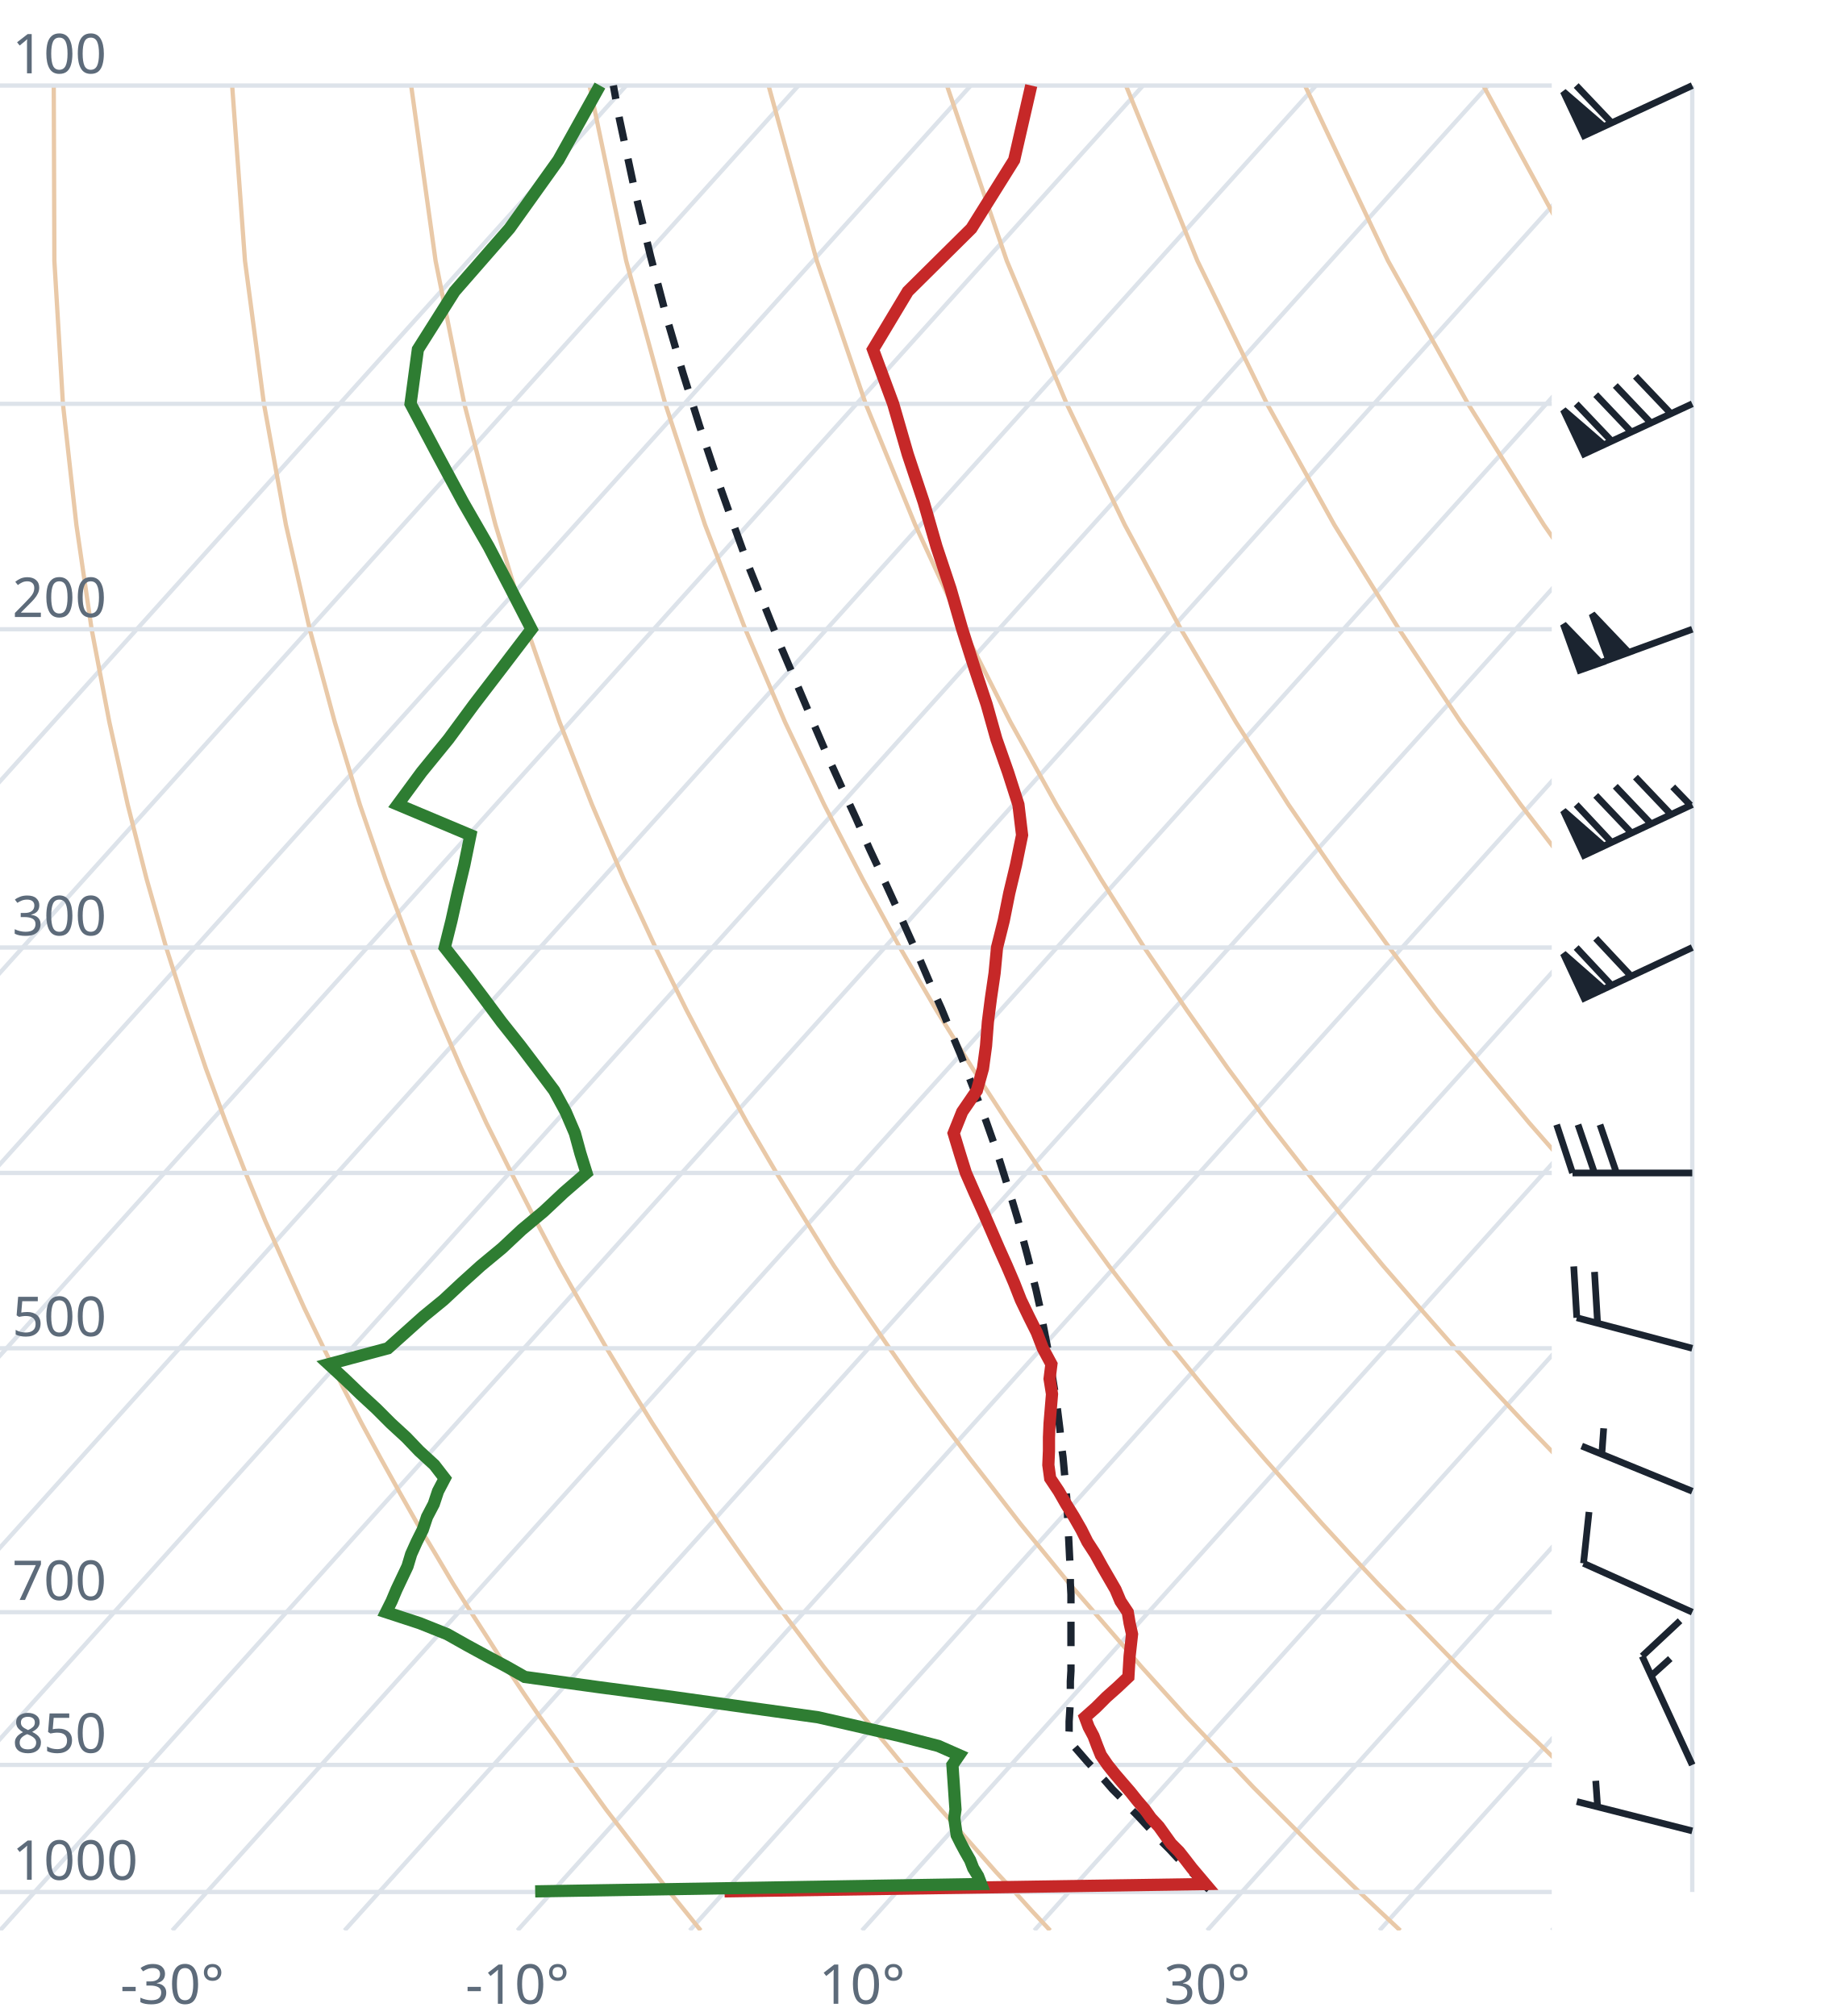
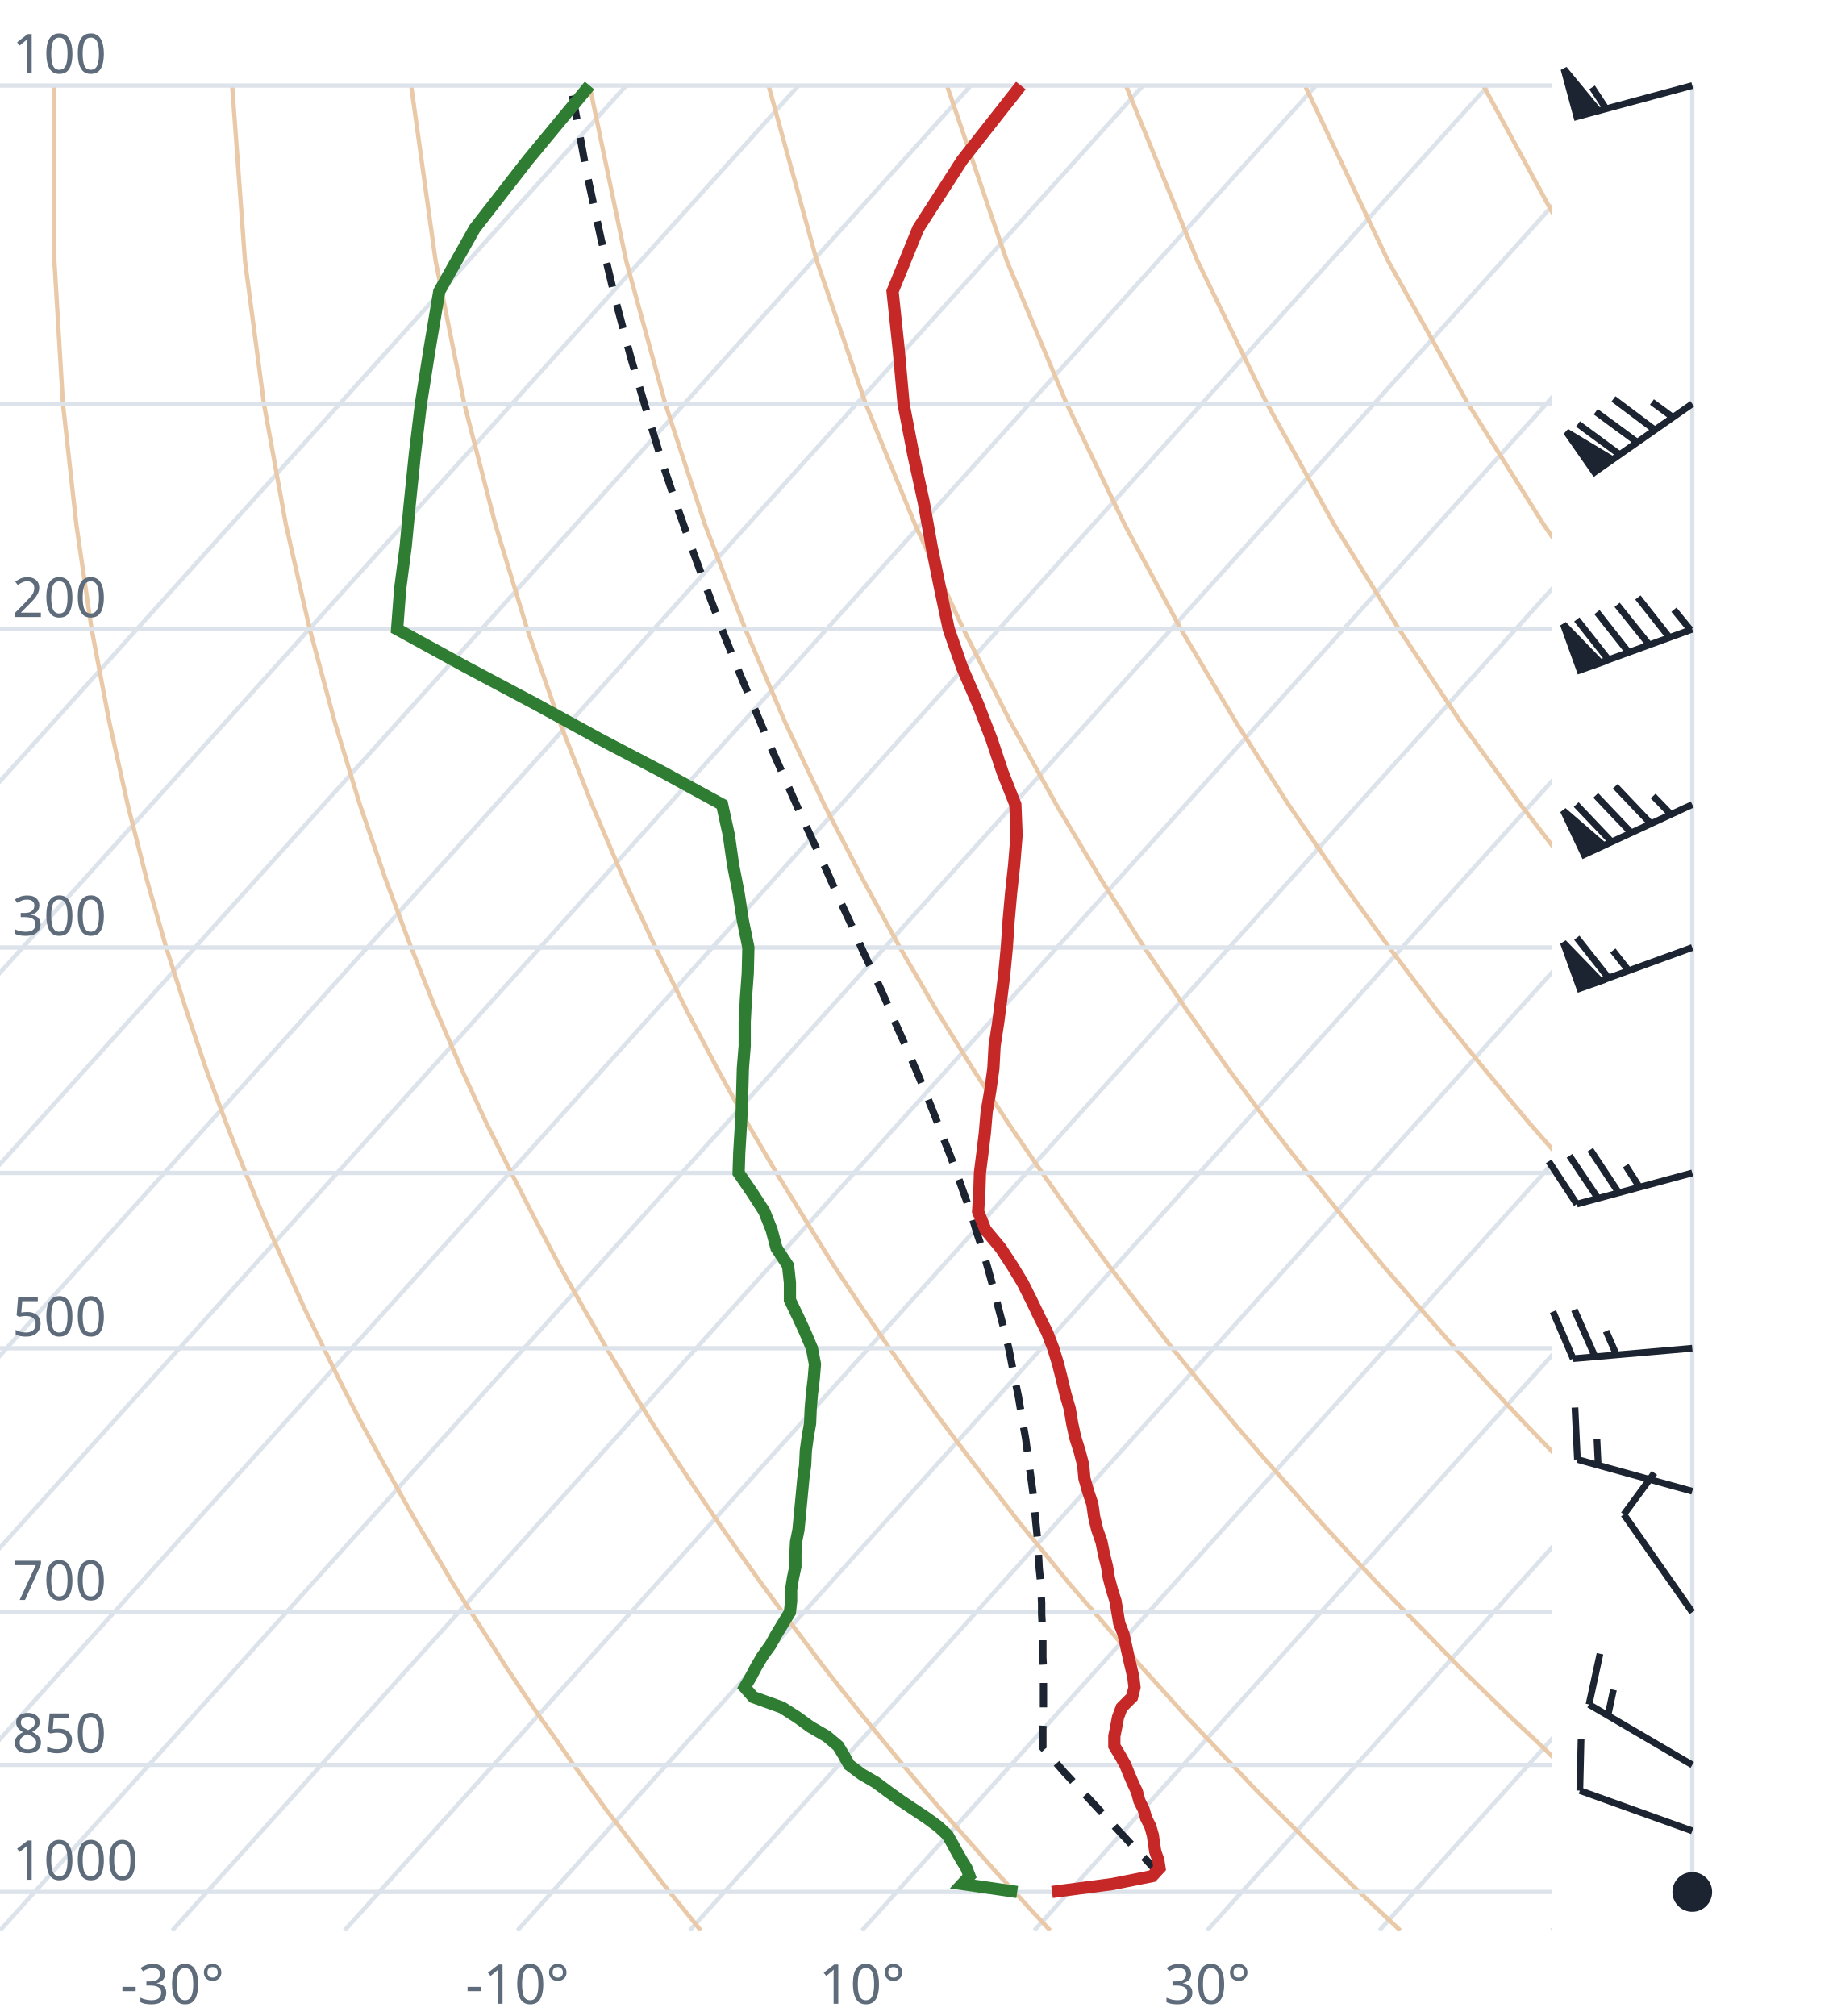
<svg xmlns="http://www.w3.org/2000/svg" viewBox="0 0 300 330" font-family="system-ui,sans-serif" font-size="9">
  <style>.g{stroke:#dde3ea;stroke-width:.7;fill:none}.ad{stroke:#e9c9a8;stroke-width:.7;fill:none}.t{stroke:#c62828;stroke-width:2;fill:none}.d{stroke:#2e7d32;stroke-width:2;fill:none}.pc{stroke:#1b2430;stroke-width:1.2;stroke-dasharray:4 3;fill:none}.barb{stroke:#1b2430;stroke-width:1.1;fill:#1b2430}text{fill:#5d6b7a}</style>
  <clipPath id="c">
    <rect x="0" y="0" width="254" height="316.0" />
  </clipPath>
  <g clip-path="url(#c)">
    <line class="g" x1="-169.3" y1="316.0" x2="102.5" y2="14.0" />
    <line class="g" x1="-141.1" y1="316.0" x2="130.7" y2="14.0" />
    <line class="g" x1="-112.9" y1="316.0" x2="158.9" y2="14.0" />
    <line class="g" x1="-84.7" y1="316.0" x2="187.1" y2="14.0" />
    <line class="g" x1="-56.4" y1="316.0" x2="215.4" y2="14.0" />
    <line class="g" x1="-28.2" y1="316.0" x2="243.6" y2="14.0" />
    <line class="g" x1="0.0" y1="316.0" x2="271.8" y2="14.0" />
    <line class="g" x1="28.2" y1="316.0" x2="300.0" y2="14.0" />
    <line class="g" x1="56.4" y1="316.0" x2="328.2" y2="14.0" />
    <line class="g" x1="84.7" y1="316.0" x2="356.5" y2="14.0" />
    <line class="g" x1="112.9" y1="316.0" x2="384.7" y2="14.0" />
    <line class="g" x1="141.1" y1="316.0" x2="412.9" y2="14.0" />
    <line class="g" x1="169.3" y1="316.0" x2="441.1" y2="14.0" />
    <line class="g" x1="197.6" y1="316.0" x2="469.4" y2="14.0" />
    <line class="g" x1="225.8" y1="316.0" x2="497.6" y2="14.0" />
    <line class="g" x1="254.0" y1="316.0" x2="525.8" y2="14.0" />
    <path class="ad" d="M114.7,316.0L112.2,312.9L109.6,309.7L107.1,306.5L104.5,303.1L101.9,299.7L99.2,296.2L96.6,292.6L93.9,288.9L91.2,285.0L88.4,281.1L85.6,277.0L82.8,272.8L80.0,268.4L77.1,263.9L74.2,259.3L71.3,254.4L68.3,249.4L65.3,244.1L62.3,238.7L59.2,233.0L56.1,227.0L53.0,220.7L49.8,214.1L46.7,207.2L43.4,199.8L40.2,192.0L37.0,183.8L33.7,174.9L30.5,165.4L27.2,155.1L24.0,143.9L20.9,131.7L17.9,118.2L15.0,103.0L12.5,85.9L10.3,66.1L8.9,42.7L8.8,14.0" />
    <path class="ad" d="M171.9,316.0L169.0,312.9L166.1,309.7L163.1,306.5L160.1,303.1L157.1,299.7L154.0,296.2L150.9,292.6L147.8,288.9L144.6,285.0L141.4,281.1L138.1,277.0L134.8,272.8L131.5,268.4L128.1,263.9L124.7,259.3L121.2,254.4L117.7,249.4L114.1,244.1L110.5,238.7L106.8,233.0L103.1,227.0L99.3,220.7L95.5,214.1L91.6,207.2L87.7,199.8L83.7,192.0L79.6,183.8L75.5,174.9L71.4,165.4L67.3,155.1L63.1,143.9L58.9,131.7L54.8,118.2L50.7,103.0L46.8,85.9L43.2,66.1L40.1,42.7L38.0,14.0" />
    <path class="ad" d="M229.2,316.0L225.9,312.9L222.5,309.7L219.2,306.5L215.7,303.1L212.3,299.7L208.8,296.2L205.2,292.6L201.7,288.9L198.0,285.0L194.3,281.1L190.6,277.0L186.8,272.8L183.0,268.4L179.1,263.9L175.1,259.3L171.1,254.4L167.0,249.4L162.9,244.1L158.7,238.7L154.4,233.0L150.0,227.0L145.6,220.7L141.1,214.1L136.5,207.2L131.9,199.8L127.1,192.0L122.3,183.8L117.4,174.9L112.4,165.4L107.3,155.1L102.1,143.9L96.9,131.7L91.6,118.2L86.3,103.0L81.1,85.9L76.0,66.1L71.3,42.7L67.3,14.0" />
    <path class="ad" d="M286.4,316.0L282.7,312.9L279.0,309.7L275.2,306.5L271.4,303.1L267.5,299.7L263.6,296.2L259.6,292.6L255.5,288.9L251.5,285.0L247.3,281.1L243.1,277.0L238.8,272.8L234.5,268.4L230.1,263.9L225.6,259.3L221.0,254.4L216.4,249.4L211.7,244.1L206.9,238.7L202.0,233.0L197.0,227.0L191.9,220.7L186.8,214.1L181.5,207.2L176.1,199.8L170.6,192.0L165.0,183.8L159.2,174.9L153.3,165.4L147.3,155.1L141.2,143.9L134.9,131.7L128.5,118.2L122.0,103.0L115.4,85.9L108.9,66.1L102.5,42.7L96.5,14.0" />
    <path class="ad" d="M343.6,316.0L339.5,312.9L335.4,309.7L331.2,306.5L327.0,303.1L322.7,299.7L318.3,296.2L313.9,292.6L309.4,288.9L304.9,285.0L300.3,281.1L295.6,277.0L290.8,272.8L286.0,268.4L281.0,263.9L276.0,259.3L270.9,254.4L265.7,249.4L260.5,244.1L255.1,238.7L249.6,233.0L244.0,227.0L238.2,220.7L232.4,214.1L226.4,207.2L220.3,199.8L214.0,192.0L207.6,183.8L201.0,174.9L194.3,165.4L187.3,155.1L180.2,143.9L172.9,131.7L165.4,118.2L157.7,103.0L149.8,85.9L141.7,66.1L133.7,42.7L125.8,14.0" />
    <path class="ad" d="M400.9,316.0L396.4,312.9L391.9,309.7L387.3,306.5L382.6,303.1L377.9,299.7L373.1,296.2L368.2,292.6L363.3,288.9L358.3,285.0L353.2,281.1L348.1,277.0L342.8,272.8L337.5,268.4L332.0,263.9L326.5,259.3L320.9,254.4L315.1,249.4L309.2,244.1L303.3,238.7L297.2,233.0L290.9,227.0L284.6,220.7L278.0,214.1L271.4,207.2L264.5,199.8L257.5,192.0L250.3,183.8L242.9,174.9L235.2,165.4L227.4,155.1L219.3,143.9L210.9,131.7L202.3,118.2L193.3,103.0L184.1,85.9L174.6,66.1L164.8,42.7L155.0,14.0" />
    <path class="ad" d="M458.1,316.0L453.2,312.9L448.3,309.7L443.3,306.5L438.2,303.1L433.1,299.7L427.9,296.2L422.6,292.6L417.2,288.9L411.7,285.0L406.2,281.1L400.5,277.0L394.8,272.8L389.0,268.4L383.0,263.9L376.9,259.3L370.8,254.4L364.5,249.4L358.0,244.1L351.5,238.7L344.8,233.0L337.9,227.0L330.9,220.7L323.7,214.1L316.3,207.2L308.7,199.8L300.9,192.0L292.9,183.8L284.7,174.9L276.2,165.4L267.4,155.1L258.3,143.9L248.9,131.7L239.1,118.2L229.0,103.0L218.4,85.9L207.4,66.1L196.0,42.7L184.3,14.0" />
    <path class="ad" d="M515.3,316.0L510.1,312.9L504.7,309.7L499.3,306.5L493.9,303.1L488.3,299.7L482.7,296.2L476.9,292.6L471.1,288.9L465.2,285.0L459.2,281.1L453.0,277.0L446.8,272.8L440.5,268.4L434.0,263.9L427.4,259.3L420.7,254.4L413.8,249.4L406.8,244.1L399.7,238.7L392.4,233.0L384.9,227.0L377.2,220.7L369.3,214.1L361.2,207.2L352.9,199.8L344.4,192.0L335.6,183.8L326.5,174.9L317.1,165.4L307.4,155.1L297.4,143.9L286.9,131.7L276.0,118.2L264.6,103.0L252.7,85.9L240.3,66.1L227.2,42.7L213.6,14.0" />
    <path class="ad" d="M572.6,316.0L566.9,312.9L561.2,309.7L555.4,306.5L549.5,303.1L543.5,299.7L537.4,296.2L531.3,292.6L525.0,288.9L518.6,285.0L512.1,281.1L505.5,277.0L498.8,272.8L491.9,268.4L485.0,263.9L477.9,259.3L470.6,254.4L463.2,249.4L455.6,244.1L447.9,238.7L439.9,233.0L431.8,227.0L423.5,220.7L415.0,214.1L406.2,207.2L397.2,199.8L387.9,192.0L378.3,183.8L368.4,174.9L358.1,165.4L347.5,155.1L336.4,143.9L324.9,131.7L312.9,118.2L300.3,103.0L287.1,85.9L273.1,66.1L258.4,42.7L242.8,14.0" />
    <path class="ad" d="M629.8,316.0L623.8,312.9L617.6,309.7L611.4,306.5L605.1,303.1L598.7,299.7L592.2,296.2L585.6,292.6L578.9,288.9L572.0,285.0L565.1,281.1L558.0,277.0L550.8,272.8L543.4,268.4L536.0,263.9L528.3,259.3L520.5,254.4L512.5,249.4L504.4,244.1L496.1,238.7L487.5,233.0L478.8,227.0L469.8,220.7L460.6,214.1L451.1,207.2L441.4,199.8L431.3,192.0L420.9,183.8L410.2,174.9L399.1,165.4L387.5,155.1L375.5,143.9L362.9,131.7L349.8,118.2L335.9,103.0L321.4,85.9L306.0,66.1L289.6,42.7L272.1,14.0" />
    <line class="g" x1="0" y1="309.7" x2="254" y2="309.7" />
    <line class="g" x1="0" y1="288.9" x2="254" y2="288.9" />
    <line class="g" x1="0" y1="263.9" x2="254" y2="263.9" />
    <line class="g" x1="0" y1="220.7" x2="254" y2="220.7" />
    <line class="g" x1="0" y1="192.0" x2="254" y2="192.0" />
    <line class="g" x1="0" y1="155.1" x2="254" y2="155.1" />
    <line class="g" x1="0" y1="103.0" x2="254" y2="103.0" />
    <line class="g" x1="0" y1="66.1" x2="254" y2="66.1" />
    <line class="g" x1="0" y1="14.0" x2="254" y2="14.0" />
-     <path class="pc" d="M197.9,309.3L196.6,308.1L195.3,306.7L194.0,305.4L192.7,304.1L191.4,302.7L190.1,301.4L188.8,300.0L187.5,298.6L186.2,297.2L184.8,295.8L183.5,294.3L182.1,292.9L180.8,291.4L179.4,289.9L178.0,288.4L176.7,286.9L175.3,285.3L174.9,284.9L175.0,283.4L175.0,281.8L175.1,280.2L175.2,278.5L175.2,276.9L175.2,275.2L175.3,273.5L175.3,271.8L175.3,270.1L175.3,268.3L175.3,266.5L175.3,264.7L175.3,262.9L175.3,261.0L175.2,259.1L175.2,257.2L175.1,255.3L175.0,253.3L174.9,251.3L174.8,249.2L174.7,247.2L174.6,245.1L174.4,242.9L174.2,240.7L174.0,238.5L173.7,236.3L173.5,234.0L173.2,231.6L172.9,229.2L172.5,226.8L172.1,224.3L171.7,221.8L171.2,219.2L170.7,216.6L170.2,213.9L169.6,211.2L168.9,208.4L168.2,205.6L167.4,202.6L166.6,199.6L165.7,196.6L164.7,193.4L163.7,190.2L162.6,186.9L161.4,183.5L160.1,180.1L158.7,176.5L157.3,172.8L155.7,169.0L154.1,165.1L152.3,161.1L150.5,156.9L148.6,152.7L146.6,148.2L144.5,143.6L142.3,138.9L140.1,133.9L137.7,128.7L135.3,123.4L132.9,117.8L130.4,111.9L127.8,105.8L125.2,99.3L122.5,92.6L119.9,85.4L117.2,77.8L114.5,69.7L111.8,61.1L109.1,51.9L106.5,42.0L103.9,31.2L101.4,19.5L100.4,14.0" />
-     <path class="t" d="M118.6,309.6L197.3,308.4L196.2,307.1L195.1,305.8L194.1,304.5L193.0,303.1L191.7,301.8L190.7,300.4L189.7,299.0L188.4,297.6L187.4,296.2L186.2,294.8L185.0,293.3L183.7,291.8L182.5,290.4L181.3,288.9L180.2,287.3L179.6,285.8L179.0,284.2L178.2,282.7L177.6,281.1L179.4,279.5L181.1,277.8L182.9,276.2L184.7,274.5L184.8,272.8L184.9,271.1L185.1,269.3L185.3,267.5L184.9,265.7L184.6,263.9L183.4,262.1L182.6,260.2L181.5,258.3L180.4,256.4L179.3,254.4L178.0,252.4L177.0,250.4L175.8,248.3L174.5,246.2L173.3,244.1L171.9,242.0L171.6,239.8L171.7,237.5L171.7,235.3L171.8,233.0L172.0,230.6L172.2,228.2L171.8,225.7L172.1,223.3L170.7,220.7L169.7,218.1L168.4,215.5L167.1,212.8L166.0,210.0L164.8,207.2L163.5,204.3L162.2,201.3L160.9,198.3L159.5,195.2L158.1,192.0L157.1,188.8L156.1,185.5L157.5,182.0L159.9,178.5L160.9,174.9L161.4,171.2L161.7,167.3L162.2,163.4L162.8,159.3L163.2,155.1L164.3,150.7L165.2,146.2L166.3,141.6L167.3,136.7L166.7,131.7L165.0,126.4L163.1,121.0L161.5,115.3L159.5,109.3L157.5,103.0L155.6,96.4L153.3,89.5L151.2,82.2L148.6,74.4L146.2,66.1L142.9,57.2L148.6,47.7L159.0,37.4L166.0,26.2L168.8,14.0" />
-     <path class="d" d="M87.6,309.6L160.6,308.4L160.1,307.1L159.3,305.8L158.8,304.5L158.0,303.1L157.3,301.8L156.6,300.4L156.4,299.0L156.2,297.6L156.4,296.2L156.3,294.8L156.2,293.3L156.1,291.8L156.0,290.4L155.9,288.9L157.0,287.3L153.6,285.8L147.4,284.2L140.9,282.7L133.9,281.1L122.4,279.5L110.3,277.8L98.2,276.2L85.9,274.5L82.9,272.8L79.7,271.1L76.4,269.3L73.2,267.5L68.7,265.7L63.2,263.9L64.1,262.1L64.9,260.2L65.8,258.3L66.7,256.4L67.3,254.4L68.2,252.4L69.2,250.4L69.9,248.3L71.0,246.2L71.7,244.1L72.8,242.0L71.1,239.8L68.6,237.5L66.5,235.3L64.0,233.0L61.6,230.6L59.0,228.2L56.4,225.7L53.8,223.3L63.5,220.7L66.4,218.1L69.3,215.5L72.6,212.8L75.6,210.0L78.7,207.2L82.2,204.3L85.4,201.3L89.0,198.3L92.3,195.2L96.0,192.0L95.0,188.8L94.1,185.5L92.6,182.0L90.7,178.5L88.0,174.9L85.2,171.2L82.1,167.3L79.2,163.4L76.1,159.3L72.8,155.1L73.9,150.7L74.9,146.2L76.0,141.6L77.0,136.7L65.1,131.7L69.0,126.4L73.4,121.0L77.6,115.3L82.2,109.3L87.0,103.0L83.6,96.4L80.0,89.5L75.8,82.2L71.6,74.4L67.2,66.1L68.4,57.2L74.4,47.7L83.4,37.4L91.4,26.2L98.2,14.0" />
+     <path class="pc" d="M190.0,306.9L188.7,305.6L187.4,304.2L186.1,302.9L184.8,301.5L183.5,300.1L182.2,298.7L180.9,297.3L179.6,295.9L178.3,294.5L176.9,293.0L175.6,291.6L174.2,290.1L172.9,288.6L171.5,287.0L170.7,286.1L170.7,284.5L170.7,282.9L170.8,281.3L170.8,279.7L170.8,278.1L170.8,276.4L170.8,274.8L170.8,273.1L170.7,271.3L170.7,269.6L170.7,267.8L170.6,266.0L170.5,264.2L170.5,262.4L170.4,260.5L170.3,258.6L170.1,256.7L170.0,254.7L169.9,252.7L169.7,250.7L169.5,248.7L169.3,246.6L169.1,244.5L168.8,242.3L168.5,240.1L168.2,237.9L167.9,235.6L167.5,233.3L167.1,231.0L166.7,228.6L166.2,226.2L165.7,223.7L165.2,221.1L164.6,218.5L163.9,215.9L163.2,213.2L162.5,210.5L161.7,207.6L160.9,204.8L159.9,201.8L159.0,198.8L157.9,195.7L156.8,192.6L155.6,189.3L154.3,186.0L153.0,182.6L151.6,179.1L150.1,175.5L148.5,171.8L146.8,168.0L145.1,164.0L143.3,160.0L141.3,155.8L139.4,151.5L137.3,147.0L135.2,142.3L133.0,137.5L130.7,132.5L128.4,127.3L126.0,121.9L123.6,116.2L121.1,110.3L118.6,104.1L116.1,97.5L113.6,90.7L111.0,83.4L108.4,75.7L105.9,67.5L103.3,58.7L100.8,49.3L98.4,39.2L96.0,28.1L93.8,16.1L93.4,14.0" />
+     <path class="t" d="M172.2,309.7L182.1,308.4L188.6,307.1L189.8,305.8L189.6,304.5L189.1,303.1L188.9,301.8L188.7,300.4L188.3,299.0L187.6,297.6L187.2,296.2L186.5,294.8L186.1,293.3L185.4,291.8L184.8,290.4L184.2,288.9L183.3,287.3L182.4,285.8L182.4,284.2L182.7,282.7L183.0,281.1L183.6,279.5L185.3,277.8L185.7,276.2L185.5,274.5L185.1,272.8L184.7,271.1L184.3,269.3L183.9,267.5L183.2,265.7L182.9,263.9L182.6,262.1L182.0,260.2L181.5,258.3L181.2,256.4L180.7,254.4L180.3,252.4L179.6,250.4L179.1,248.3L178.8,246.2L178.1,244.1L177.5,242.0L177.3,239.8L176.7,237.5L176.0,235.3L175.5,233.0L175.1,230.6L174.4,228.2L173.8,225.7L173.2,223.3L172.4,220.7L171.4,218.1L170.1,215.5L168.8,212.8L167.4,210.0L165.7,207.2L163.8,204.3L161.3,201.3L160.1,198.3L160.3,195.2L160.4,192.0L160.8,188.8L161.2,185.5L161.5,182.0L162.1,178.5L162.6,174.9L162.8,171.2L163.4,167.3L163.9,163.4L164.4,159.3L164.8,155.1L165.1,150.7L165.5,146.2L166.0,141.6L166.4,136.7L166.2,131.7L164.1,126.4L162.3,121.0L160.1,115.3L157.5,109.3L155.3,103.0L153.9,96.4L152.5,89.5L151.2,82.2L149.5,74.4L147.9,66.1L147.1,57.2L146.1,47.7L150.3,37.4L157.5,26.2L167.1,14.0" />
+     <path class="d" d="M166.5,309.7L157.5,308.4L158.7,307.1L158.2,305.8L157.4,304.5L156.6,303.1L155.9,301.8L155.1,300.4L153.6,299.0L151.7,297.6L149.6,296.2L147.5,294.8L145.4,293.3L143.4,291.8L141.0,290.4L139.0,288.9L138.1,287.3L137.2,285.8L135.3,284.2L132.7,282.7L130.5,281.1L128.0,279.5L123.3,277.8L121.9,276.2L122.9,274.5L123.8,272.8L124.8,271.1L126.1,269.3L127.1,267.5L128.2,265.7L129.3,263.9L129.5,262.1L129.5,260.2L129.8,258.3L130.2,256.4L130.2,254.4L130.3,252.4L130.7,250.4L130.9,248.3L131.1,246.2L131.3,244.1L131.5,242.0L131.8,239.8L131.9,237.5L132.2,235.3L132.6,233.0L132.7,230.6L132.9,228.2L133.2,225.7L133.4,223.3L132.9,220.7L131.8,218.1L130.6,215.5L129.3,212.8L129.3,210.0L129.0,207.2L127.1,204.3L126.3,201.3L125.1,198.3L123.1,195.2L120.9,192.0L121.0,188.8L121.2,185.5L121.4,182.0L121.5,178.5L121.6,174.9L121.9,171.2L121.9,167.3L122.1,163.4L122.4,159.3L122.5,155.1L121.6,150.7L120.9,146.2L120.0,141.6L119.3,136.7L118.2,131.7L108.5,126.4L98.2,121.0L87.8,115.3L76.5,109.3L65.0,103.0L65.5,96.4L66.4,89.5L67.1,82.2L67.9,74.4L68.9,66.1L70.3,57.2L71.9,47.7L77.7,37.4L86.4,26.2L96.5,14.0" />
  </g>
  <text x="2" y="307.7">1000</text>
  <text x="2" y="286.9">850</text>
  <text x="2" y="261.9">700</text>
  <text x="2" y="218.7">500</text>
  <text x="2" y="153.1">300</text>
  <text x="2" y="101.0">200</text>
  <text x="2" y="12.0">100</text>
  <text x="28.2" y="328" text-anchor="middle">-30°</text>
  <text x="84.7" y="328" text-anchor="middle">-10°</text>
  <text x="141.1" y="328" text-anchor="middle">10°</text>
  <text x="197.6" y="328" text-anchor="middle">30°</text>
  <line class="g" x1="277.0" y1="309.7" x2="277.0" y2="14.0" />
-   <path class="barb" d="M277.0,299.7L258.1,294.9M261.5,295.7L261.2,291.5" />
-   <path class="barb" d="M277.0,288.9L268.8,271.1M268.8,271.1L275.0,265.3M270.3,274.3L273.4,271.5" />
-   <path class="barb" d="M277.0,263.9L259.2,255.9M259.2,255.9L260.1,247.5" />
-   <path class="barb" d="M277.0,244.1L258.9,236.7M262.2,238.0L262.5,233.8" />
-   <path class="barb" d="M277.0,220.7L258.1,215.7M258.1,215.7L257.6,207.3M261.5,216.6L261.0,208.2" />
-   <path class="barb" d="M277.0,192.0L257.4,192.0M257.4,192.0L254.8,184.1M261.0,192.0L258.3,184.1M264.6,192.0L261.9,184.1" />
-   <path class="barb" d="M277.0,155.1L259.3,163.4M259.3,163.4L255.9,156.1L262.5,161.9ZM263.8,161.3L258.0,155.1M267.0,159.8L261.2,153.6" />
-   <path class="barb" d="M277.0,131.7L259.3,140.0M259.3,140.0L255.9,132.7L262.5,138.5ZM263.8,137.9L258.0,131.7M267.0,136.3L261.2,130.2M270.2,134.8L264.4,128.7M273.5,133.3L267.7,127.2M276.7,131.8L273.8,128.8" />
-   <path class="barb" d="M277.0,103.0L258.6,109.7M258.6,109.7L255.9,102.2L262.0,108.5ZM263.3,108.0L260.6,100.5L266.6,106.8Z" />
-   <path class="barb" d="M277.0,66.1L259.3,74.3M259.3,74.3L255.9,67.1L262.5,72.8ZM263.8,72.2L258.0,66.1M267.0,70.7L261.2,64.6M270.2,69.2L264.4,63.1M273.5,67.7L267.7,61.6" />
-   <path class="barb" d="M277.0,14.0L259.3,22.2M259.3,22.2L255.9,15.0L262.5,20.7ZM263.8,20.1L258.0,14.0" />
+   <circle class="barb" cx="277.0" cy="309.7" r="2.7" fill="none" />
+   <path class="barb" d="M277.0,299.7L258.6,293.1M258.6,293.1L258.8,284.7" />
+   <path class="barb" d="M277.0,288.9L260.1,279.0M260.1,279.0L261.9,270.7M263.2,280.8L264.1,276.6" />
+   <path class="barb" d="M277.0,263.9L265.8,247.9M265.8,247.9L270.8,241.1" />
+   <path class="barb" d="M277.0,244.1L258.2,238.9M258.2,238.9L257.8,230.4M261.6,239.8L261.4,235.6" />
+   <path class="barb" d="M277.0,220.7L257.5,222.4M257.5,222.4L254.2,214.7M261.1,222.1L257.7,214.4M264.6,221.8L262.9,217.9" />
+   <path class="barb" d="M277.0,192.0L258.1,197.1M258.1,197.1L253.5,190.1M261.6,196.2L256.9,189.2M265.0,195.3L260.3,188.2M268.4,194.4L266.1,190.8" />
+   <path class="barb" d="M277.0,155.1L258.6,161.8M258.6,161.8L255.9,154.3L262.0,160.6ZM263.3,160.1L258.1,153.5M266.6,158.9L264.0,155.6" />
+   <path class="barb" d="M277.0,131.7L259.3,139.9M259.3,139.9L255.9,132.7L262.5,138.4ZM263.8,137.8L258.0,131.7M267.0,136.3L261.2,130.2M270.2,134.8L264.4,128.7M273.5,133.3L270.6,130.3" />
+   <path class="barb" d="M277.0,103.0L258.6,109.7M258.6,109.7L255.9,102.2L262.0,108.5ZM263.3,108.0L258.1,101.4M266.6,106.8L261.4,100.2M270.0,105.6L264.7,99.0M273.3,104.4L268.1,97.8M276.7,103.1L274.0,99.8" />
+   <path class="barb" d="M277.0,66.1L261.0,77.3M261.0,77.3L256.4,70.7L263.9,75.2ZM265.1,74.4L258.3,69.4M268.0,72.4L261.2,67.4M270.9,70.4L264.1,65.3M273.8,68.3L270.4,65.8" />
+   <path class="barb" d="M277.0,14.0L258.1,19.1M258.1,19.1L256.0,11.3L261.6,18.1ZM262.9,17.8L260.6,14.3" />
</svg>
